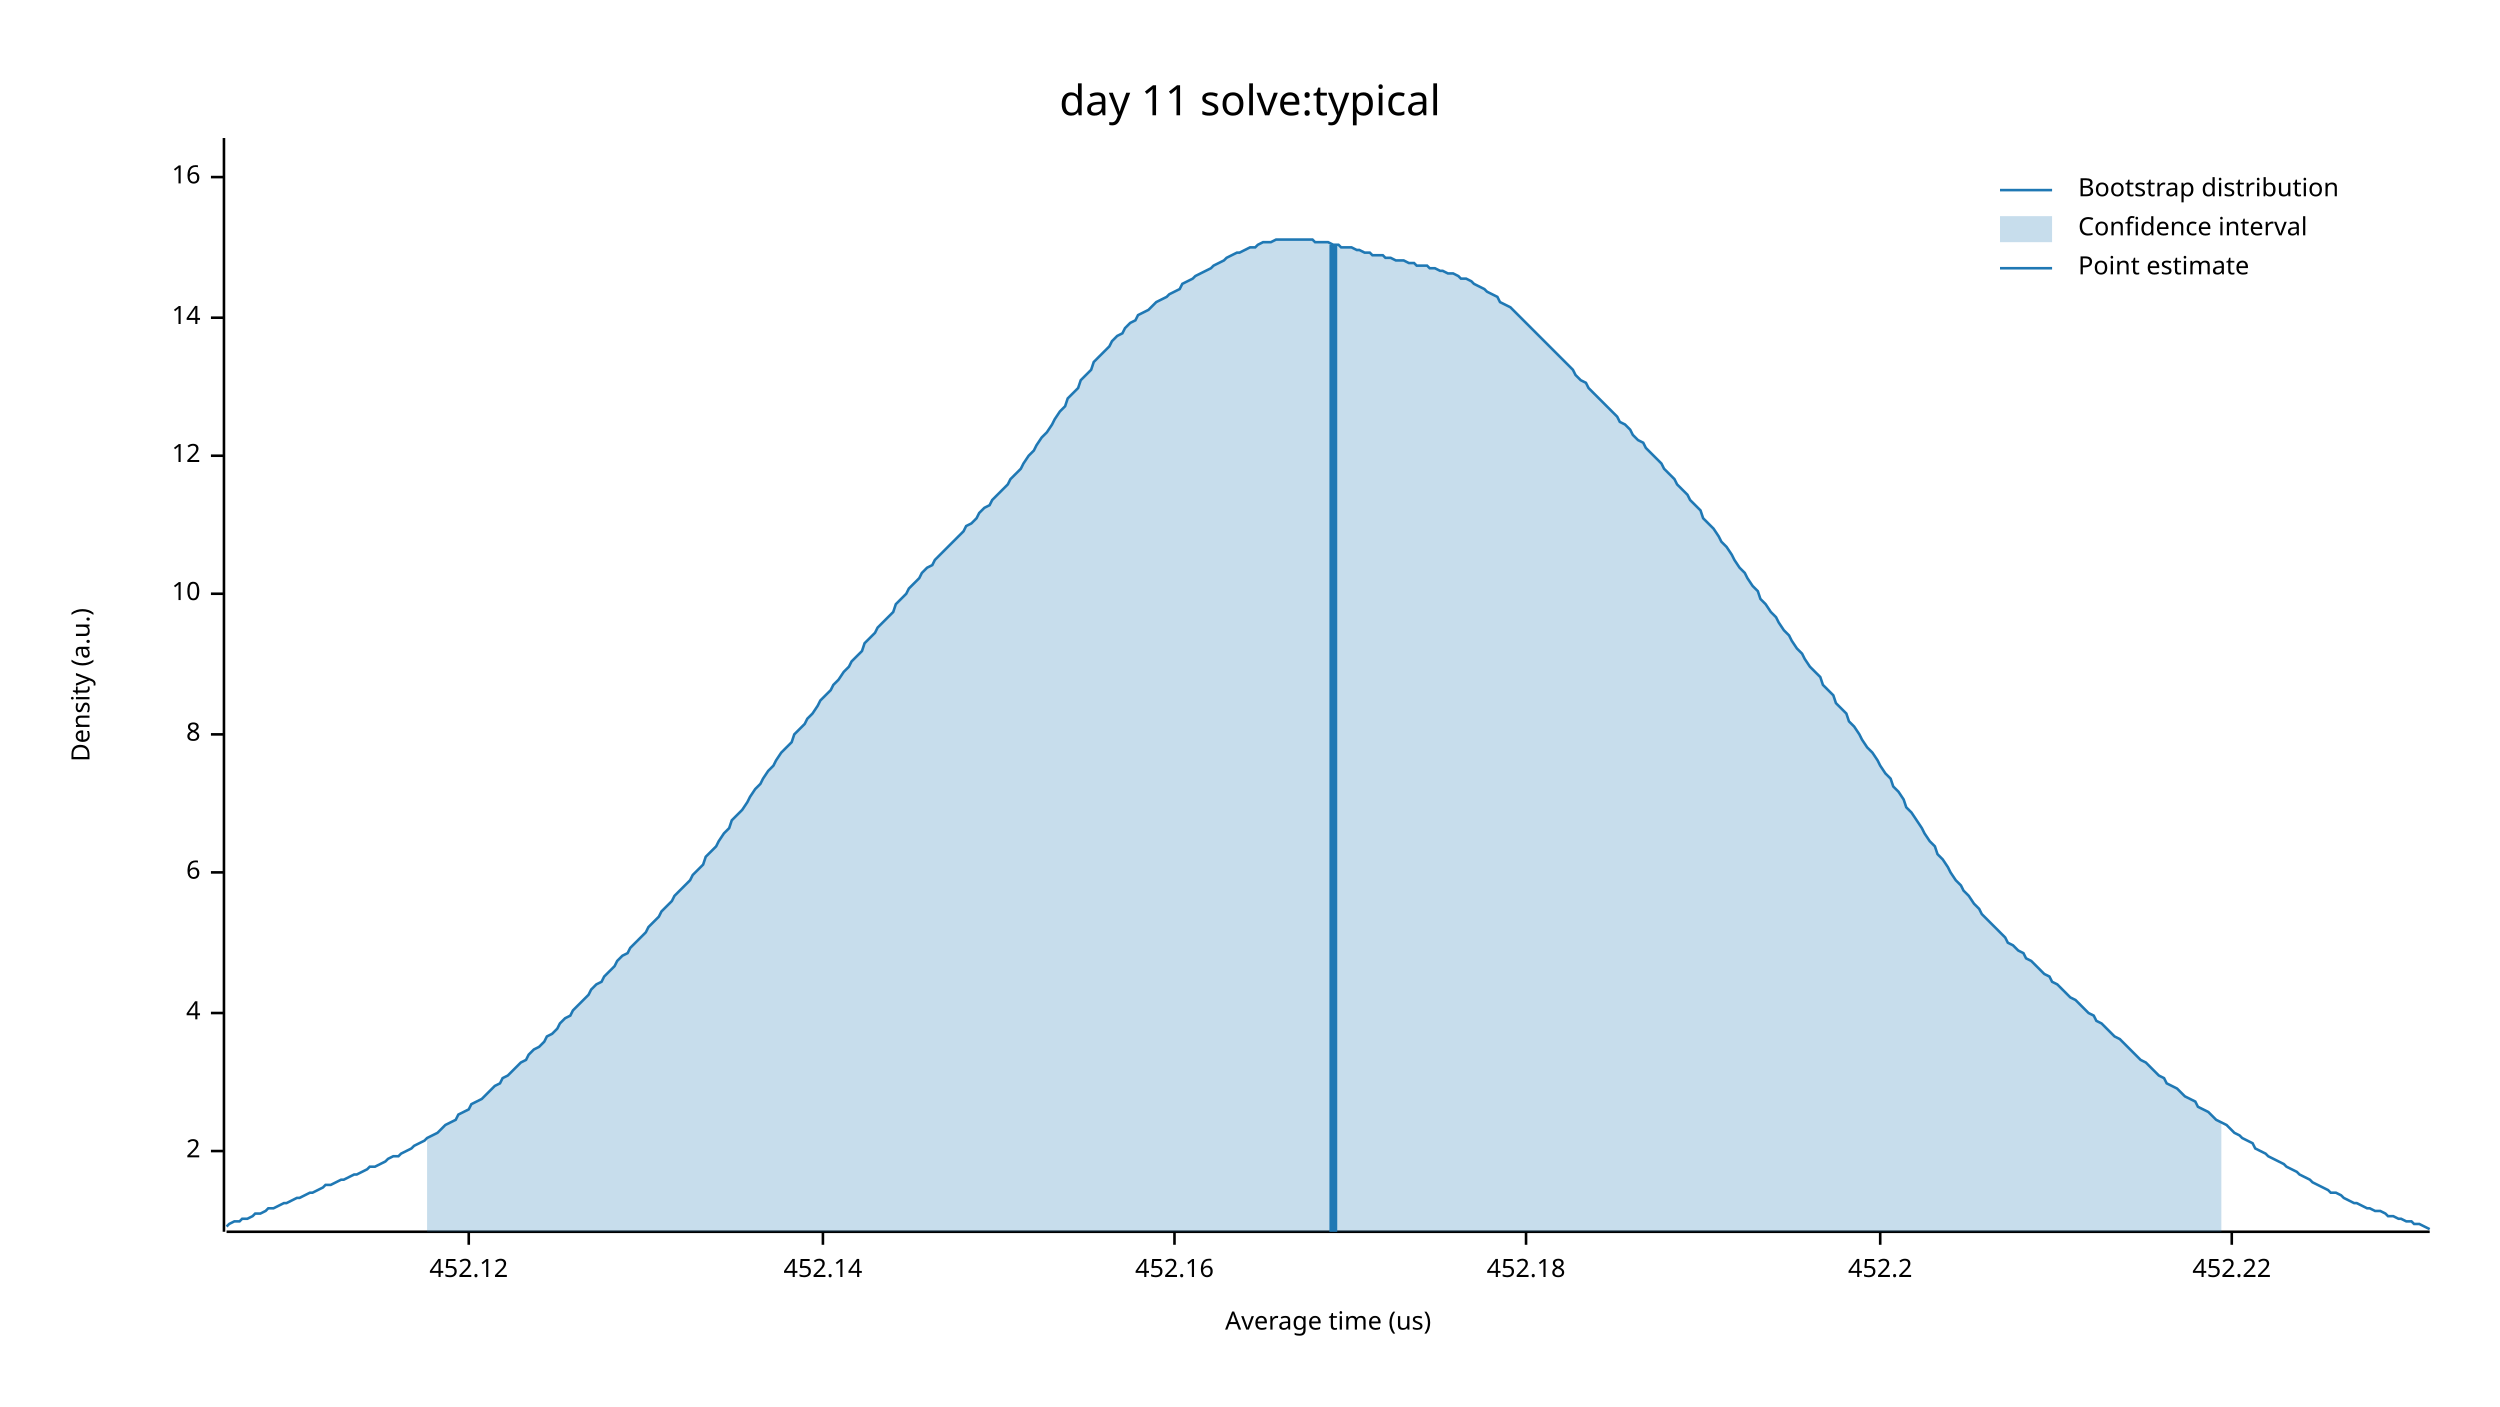
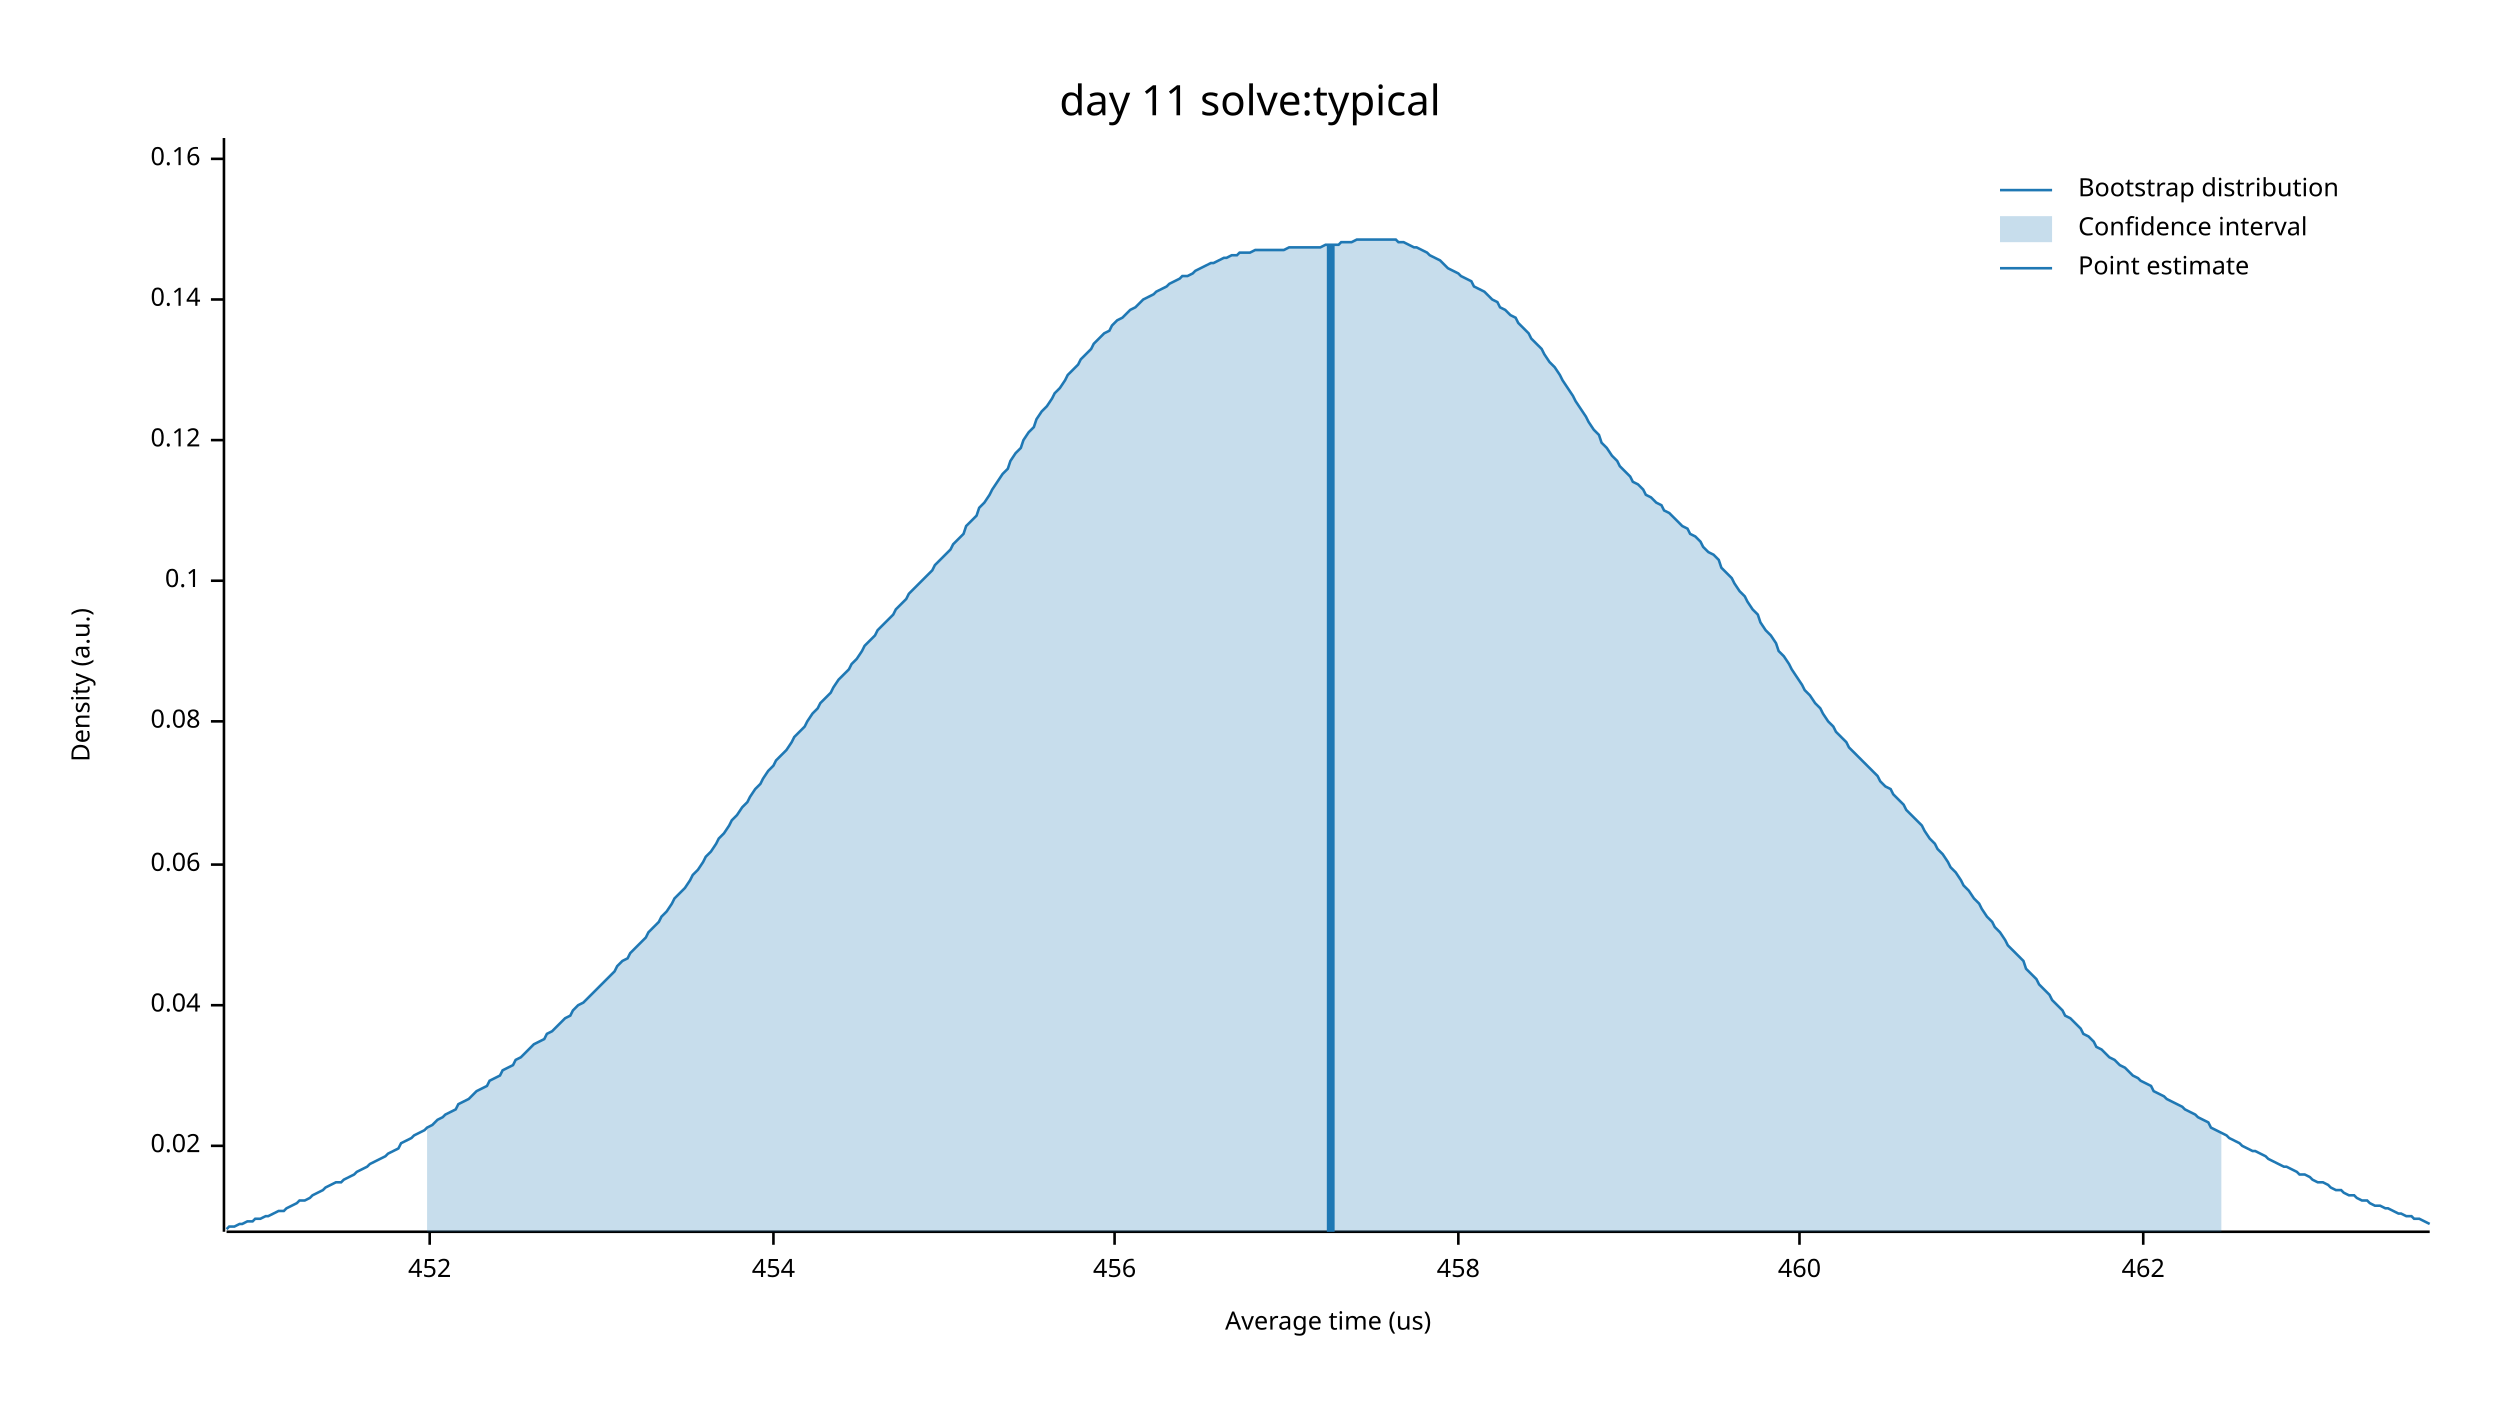
<svg xmlns="http://www.w3.org/2000/svg" width="960" height="540" viewBox="0 0 960 540">
  <text x="480" y="32" dy="0.76em" text-anchor="middle" font-family="sans-serif" font-size="16.129" opacity="1" fill="#000000">
day 11 solve:typical
</text>
  <text x="27" y="263" dy="0.76em" text-anchor="middle" font-family="sans-serif" font-size="9.677" opacity="1" fill="#000000" transform="rotate(270, 27, 263)">
Density (a.u.)
</text>
  <text x="510" y="513" dy="-0.5ex" text-anchor="middle" font-family="sans-serif" font-size="9.677" opacity="1" fill="#000000">
Average time (us)
</text>
  <polyline fill="none" opacity="1" stroke="#000000" stroke-width="1" points="86,53 86,473 " />
-   <text x="77" y="442" dy="0.5ex" text-anchor="end" font-family="sans-serif" font-size="9.677" opacity="1" fill="#000000">
- 2
+   <text x="77" y="440" dy="0.5ex" text-anchor="end" font-family="sans-serif" font-size="9.677" opacity="1" fill="#000000">
+ 0.02
</text>
-   <polyline fill="none" opacity="1" stroke="#000000" stroke-width="1" points="81,442 86,442 " />
-   <text x="77" y="389" dy="0.5ex" text-anchor="end" font-family="sans-serif" font-size="9.677" opacity="1" fill="#000000">
- 4
+   <polyline fill="none" opacity="1" stroke="#000000" stroke-width="1" points="81,440 86,440 " />
+   <text x="77" y="386" dy="0.5ex" text-anchor="end" font-family="sans-serif" font-size="9.677" opacity="1" fill="#000000">
+ 0.04
</text>
-   <polyline fill="none" opacity="1" stroke="#000000" stroke-width="1" points="81,389 86,389 " />
-   <text x="77" y="335" dy="0.5ex" text-anchor="end" font-family="sans-serif" font-size="9.677" opacity="1" fill="#000000">
- 6
+   <polyline fill="none" opacity="1" stroke="#000000" stroke-width="1" points="81,386 86,386 " />
+   <text x="77" y="332" dy="0.5ex" text-anchor="end" font-family="sans-serif" font-size="9.677" opacity="1" fill="#000000">
+ 0.06
</text>
-   <polyline fill="none" opacity="1" stroke="#000000" stroke-width="1" points="81,335 86,335 " />
-   <text x="77" y="282" dy="0.5ex" text-anchor="end" font-family="sans-serif" font-size="9.677" opacity="1" fill="#000000">
- 8
+   <polyline fill="none" opacity="1" stroke="#000000" stroke-width="1" points="81,332 86,332 " />
+   <text x="77" y="277" dy="0.5ex" text-anchor="end" font-family="sans-serif" font-size="9.677" opacity="1" fill="#000000">
+ 0.08
</text>
-   <polyline fill="none" opacity="1" stroke="#000000" stroke-width="1" points="81,282 86,282 " />
-   <text x="77" y="228" dy="0.5ex" text-anchor="end" font-family="sans-serif" font-size="9.677" opacity="1" fill="#000000">
- 10
+   <polyline fill="none" opacity="1" stroke="#000000" stroke-width="1" points="81,277 86,277 " />
+   <text x="77" y="223" dy="0.5ex" text-anchor="end" font-family="sans-serif" font-size="9.677" opacity="1" fill="#000000">
+ 0.1
</text>
-   <polyline fill="none" opacity="1" stroke="#000000" stroke-width="1" points="81,228 86,228 " />
-   <text x="77" y="175" dy="0.5ex" text-anchor="end" font-family="sans-serif" font-size="9.677" opacity="1" fill="#000000">
- 12
+   <polyline fill="none" opacity="1" stroke="#000000" stroke-width="1" points="81,223 86,223 " />
+   <text x="77" y="169" dy="0.5ex" text-anchor="end" font-family="sans-serif" font-size="9.677" opacity="1" fill="#000000">
+ 0.12
</text>
-   <polyline fill="none" opacity="1" stroke="#000000" stroke-width="1" points="81,175 86,175 " />
-   <text x="77" y="122" dy="0.5ex" text-anchor="end" font-family="sans-serif" font-size="9.677" opacity="1" fill="#000000">
- 14
+   <polyline fill="none" opacity="1" stroke="#000000" stroke-width="1" points="81,169 86,169 " />
+   <text x="77" y="115" dy="0.5ex" text-anchor="end" font-family="sans-serif" font-size="9.677" opacity="1" fill="#000000">
+ 0.14
</text>
-   <polyline fill="none" opacity="1" stroke="#000000" stroke-width="1" points="81,122 86,122 " />
-   <text x="77" y="68" dy="0.5ex" text-anchor="end" font-family="sans-serif" font-size="9.677" opacity="1" fill="#000000">
- 16
+   <polyline fill="none" opacity="1" stroke="#000000" stroke-width="1" points="81,115 86,115 " />
+   <text x="77" y="61" dy="0.5ex" text-anchor="end" font-family="sans-serif" font-size="9.677" opacity="1" fill="#000000">
+ 0.16
</text>
-   <polyline fill="none" opacity="1" stroke="#000000" stroke-width="1" points="81,68 86,68 " />
+   <polyline fill="none" opacity="1" stroke="#000000" stroke-width="1" points="81,61 86,61 " />
  <polyline fill="none" opacity="1" stroke="#000000" stroke-width="1" points="87,473 933,473 " />
-   <text x="180" y="483" dy="0.76em" text-anchor="middle" font-family="sans-serif" font-size="9.677" opacity="1" fill="#000000">
- 452.12
+   <text x="165" y="483" dy="0.76em" text-anchor="middle" font-family="sans-serif" font-size="9.677" opacity="1" fill="#000000">
+ 452
</text>
-   <polyline fill="none" opacity="1" stroke="#000000" stroke-width="1" points="180,473 180,478 " />
-   <text x="316" y="483" dy="0.76em" text-anchor="middle" font-family="sans-serif" font-size="9.677" opacity="1" fill="#000000">
- 452.14
+   <polyline fill="none" opacity="1" stroke="#000000" stroke-width="1" points="165,473 165,478 " />
+   <text x="297" y="483" dy="0.76em" text-anchor="middle" font-family="sans-serif" font-size="9.677" opacity="1" fill="#000000">
+ 454
</text>
-   <polyline fill="none" opacity="1" stroke="#000000" stroke-width="1" points="316,473 316,478 " />
-   <text x="451" y="483" dy="0.76em" text-anchor="middle" font-family="sans-serif" font-size="9.677" opacity="1" fill="#000000">
- 452.16
+   <polyline fill="none" opacity="1" stroke="#000000" stroke-width="1" points="297,473 297,478 " />
+   <text x="428" y="483" dy="0.76em" text-anchor="middle" font-family="sans-serif" font-size="9.677" opacity="1" fill="#000000">
+ 456
</text>
-   <polyline fill="none" opacity="1" stroke="#000000" stroke-width="1" points="451,473 451,478 " />
-   <text x="586" y="483" dy="0.76em" text-anchor="middle" font-family="sans-serif" font-size="9.677" opacity="1" fill="#000000">
- 452.18
+   <polyline fill="none" opacity="1" stroke="#000000" stroke-width="1" points="428,473 428,478 " />
+   <text x="560" y="483" dy="0.76em" text-anchor="middle" font-family="sans-serif" font-size="9.677" opacity="1" fill="#000000">
+ 458
</text>
-   <polyline fill="none" opacity="1" stroke="#000000" stroke-width="1" points="586,473 586,478 " />
-   <text x="722" y="483" dy="0.76em" text-anchor="middle" font-family="sans-serif" font-size="9.677" opacity="1" fill="#000000">
- 452.2
+   <polyline fill="none" opacity="1" stroke="#000000" stroke-width="1" points="560,473 560,478 " />
+   <text x="691" y="483" dy="0.76em" text-anchor="middle" font-family="sans-serif" font-size="9.677" opacity="1" fill="#000000">
+ 460
</text>
-   <polyline fill="none" opacity="1" stroke="#000000" stroke-width="1" points="722,473 722,478 " />
-   <text x="857" y="483" dy="0.76em" text-anchor="middle" font-family="sans-serif" font-size="9.677" opacity="1" fill="#000000">
- 452.22
+   <polyline fill="none" opacity="1" stroke="#000000" stroke-width="1" points="691,473 691,478 " />
+   <text x="823" y="483" dy="0.76em" text-anchor="middle" font-family="sans-serif" font-size="9.677" opacity="1" fill="#000000">
+ 462
</text>
-   <polyline fill="none" opacity="1" stroke="#000000" stroke-width="1" points="857,473 857,478 " />
-   <polyline fill="none" opacity="1" stroke="#1F78B4" stroke-width="1" points="87,471 88,470 90,469 92,469 93,468 95,468 97,467 98,466 100,466 102,465 103,464 105,464 107,463 109,462 110,462 112,461 114,460 115,460 117,459 119,458 120,458 122,457 124,456 125,455 127,455 129,454 131,453 132,453 134,452 136,451 137,451 139,450 141,449 142,448 144,448 146,447 148,446 149,445 151,444 153,444 154,443 156,442 158,441 159,440 161,439 163,438 164,437 166,436 168,435 170,433 171,432 173,431 175,430 176,428 178,427 180,426 181,424 183,423 185,422 187,420 188,419 190,417 192,416 193,414 195,413 197,411 198,410 200,408 202,407 203,405 205,403 207,402 209,400 210,398 212,397 214,395 215,393 217,391 219,390 220,388 222,386 224,384 226,382 227,380 229,378 231,377 232,375 234,373 236,371 237,369 239,367 241,366 242,364 244,362 246,360 248,358 249,356 251,354 253,352 254,350 256,348 258,346 259,344 261,342 263,340 265,338 266,336 268,334 270,332 271,329 273,327 275,325 276,323 278,320 280,318 281,315 283,313 285,311 287,308 288,306 290,303 292,301 293,299 295,296 297,294 298,292 300,289 302,287 304,285 305,282 307,280 309,278 310,276 312,274 314,271 315,269 317,267 319,265 320,263 322,261 324,258 326,256 327,254 329,252 331,250 332,247 334,245 336,243 337,241 339,239 341,237 343,235 344,232 346,230 348,228 349,226 351,224 353,222 354,220 356,218 358,217 359,215 361,213 363,211 365,209 366,208 368,206 370,204 371,202 373,201 375,199 376,197 378,195 380,194 381,192 383,190 385,188 387,186 388,184 390,182 392,180 393,178 395,175 397,173 398,171 400,168 402,166 404,163 405,161 407,158 409,156 410,153 412,151 414,149 415,146 417,144 419,142 420,139 422,137 424,135 426,133 427,131 429,129 431,128 432,126 434,124 436,123 437,121 439,120 441,119 443,117 444,116 446,115 448,114 449,113 451,112 453,111 454,109 456,108 458,107 459,106 461,105 463,104 465,103 466,102 468,101 470,100 471,99 473,98 475,97 476,97 478,96 480,95 482,95 483,94 485,93 487,93 488,93 490,92 492,92 493,92 495,92 497,92 498,92 500,92 502,92 504,92 505,93 507,93 509,93 510,93 512,94 514,94 515,95 517,95 519,95 521,96 522,96 524,97 526,97 527,98 529,98 531,98 532,99 534,99 536,100 537,100 539,100 541,101 543,101 544,102 546,102 548,102 549,103 551,103 553,104 554,104 556,105 558,105 560,106 561,107 563,107 565,108 566,109 568,110 570,111 571,112 573,113 575,114 576,116 578,117 580,118 582,120 583,121 585,123 587,125 588,126 590,128 592,130 593,131 595,133 597,135 599,137 600,138 602,140 604,142 605,144 607,146 609,147 610,149 612,151 614,153 615,154 617,156 619,158 621,160 622,162 624,163 626,165 627,167 629,169 631,170 632,172 634,174 636,176 638,178 639,180 641,182 643,184 644,186 646,188 648,190 649,192 651,194 653,196 654,199 656,201 658,203 660,206 661,208 663,210 665,213 666,215 668,218 670,220 671,222 673,225 675,227 676,230 678,232 680,235 682,237 683,239 685,242 687,244 688,246 690,249 692,251 693,253 695,256 697,258 699,260 700,263 702,265 704,267 705,270 707,272 709,274 710,277 712,279 714,282 715,284 717,287 719,289 721,292 722,294 724,297 726,299 727,302 729,304 731,307 732,310 734,312 736,315 738,318 739,320 741,323 743,325 744,328 746,330 748,333 749,335 751,338 753,340 754,342 756,344 758,347 760,349 761,351 763,353 765,355 766,356 768,358 770,360 771,362 773,363 775,365 777,366 778,368 780,369 782,371 783,372 785,374 787,375 788,377 790,378 792,380 793,381 795,383 797,384 799,386 800,387 802,389 804,390 805,392 807,393 809,395 810,396 812,398 814,399 816,401 817,402 819,404 821,406 822,407 824,408 826,410 827,411 829,413 831,414 832,416 834,417 836,418 838,420 839,421 841,422 843,423 844,425 846,426 848,427 849,428 851,430 853,431 855,432 856,433 858,435 860,436 861,437 863,438 865,439 866,441 868,442 870,443 871,444 873,445 875,446 877,447 878,448 880,449 882,450 883,451 885,452 887,453 888,454 890,455 892,456 894,457 895,458 897,458 899,459 900,460 902,461 904,462 905,462 907,463 909,464 910,464 912,465 914,465 916,466 917,467 919,467 921,468 922,468 924,469 926,469 927,470 929,470 931,471 933,472 " />
-   <polygon opacity="0.25" fill="#1F78B4" points="164,437 166,436 168,435 170,433 171,432 173,431 175,430 176,428 178,427 180,426 181,424 183,423 185,422 187,420 188,419 190,417 192,416 193,414 195,413 197,411 198,410 200,408 202,407 203,405 205,403 207,402 209,400 210,398 212,397 214,395 215,393 217,391 219,390 220,388 222,386 224,384 226,382 227,380 229,378 231,377 232,375 234,373 236,371 237,369 239,367 241,366 242,364 244,362 246,360 248,358 249,356 251,354 253,352 254,350 256,348 258,346 259,344 261,342 263,340 265,338 266,336 268,334 270,332 271,329 273,327 275,325 276,323 278,320 280,318 281,315 283,313 285,311 287,308 288,306 290,303 292,301 293,299 295,296 297,294 298,292 300,289 302,287 304,285 305,282 307,280 309,278 310,276 312,274 314,271 315,269 317,267 319,265 320,263 322,261 324,258 326,256 327,254 329,252 331,250 332,247 334,245 336,243 337,241 339,239 341,237 343,235 344,232 346,230 348,228 349,226 351,224 353,222 354,220 356,218 358,217 359,215 361,213 363,211 365,209 366,208 368,206 370,204 371,202 373,201 375,199 376,197 378,195 380,194 381,192 383,190 385,188 387,186 388,184 390,182 392,180 393,178 395,175 397,173 398,171 400,168 402,166 404,163 405,161 407,158 409,156 410,153 412,151 414,149 415,146 417,144 419,142 420,139 422,137 424,135 426,133 427,131 429,129 431,128 432,126 434,124 436,123 437,121 439,120 441,119 443,117 444,116 446,115 448,114 449,113 451,112 453,111 454,109 456,108 458,107 459,106 461,105 463,104 465,103 466,102 468,101 470,100 471,99 473,98 475,97 476,97 478,96 480,95 482,95 483,94 485,93 487,93 488,93 490,92 492,92 493,92 495,92 497,92 498,92 500,92 502,92 504,92 505,93 507,93 509,93 510,93 512,94 514,94 515,95 517,95 519,95 521,96 522,96 524,97 526,97 527,98 529,98 531,98 532,99 534,99 536,100 537,100 539,100 541,101 543,101 544,102 546,102 548,102 549,103 551,103 553,104 554,104 556,105 558,105 560,106 561,107 563,107 565,108 566,109 568,110 570,111 571,112 573,113 575,114 576,116 578,117 580,118 582,120 583,121 585,123 587,125 588,126 590,128 592,130 593,131 595,133 597,135 599,137 600,138 602,140 604,142 605,144 607,146 609,147 610,149 612,151 614,153 615,154 617,156 619,158 621,160 622,162 624,163 626,165 627,167 629,169 631,170 632,172 634,174 636,176 638,178 639,180 641,182 643,184 644,186 646,188 648,190 649,192 651,194 653,196 654,199 656,201 658,203 660,206 661,208 663,210 665,213 666,215 668,218 670,220 671,222 673,225 675,227 676,230 678,232 680,235 682,237 683,239 685,242 687,244 688,246 690,249 692,251 693,253 695,256 697,258 699,260 700,263 702,265 704,267 705,270 707,272 709,274 710,277 712,279 714,282 715,284 717,287 719,289 721,292 722,294 724,297 726,299 727,302 729,304 731,307 732,310 734,312 736,315 738,318 739,320 741,323 743,325 744,328 746,330 748,333 749,335 751,338 753,340 754,342 756,344 758,347 760,349 761,351 763,353 765,355 766,356 768,358 770,360 771,362 773,363 775,365 777,366 778,368 780,369 782,371 783,372 785,374 787,375 788,377 790,378 792,380 793,381 795,383 797,384 799,386 800,387 802,389 804,390 805,392 807,393 809,395 810,396 812,398 814,399 816,401 817,402 819,404 821,406 822,407 824,408 826,410 827,411 829,413 831,414 832,416 834,417 836,418 838,420 839,421 841,422 843,423 844,425 846,426 848,427 849,428 851,430 853,431 853,473 164,473 " />
-   <polyline fill="none" opacity="1" stroke="#1F78B4" stroke-width="3" points="512,473 512,94 " />
+   <polyline fill="none" opacity="1" stroke="#000000" stroke-width="1" points="823,473 823,478 " />
+   <polyline fill="none" opacity="1" stroke="#1F78B4" stroke-width="1" points="87,472 88,471 90,471 92,470 93,470 95,469 97,469 98,468 100,468 102,467 103,467 105,466 107,465 109,465 110,464 112,463 114,462 115,461 117,461 119,460 120,459 122,458 124,457 125,456 127,455 129,454 131,454 132,453 134,452 136,451 137,450 139,449 141,448 142,447 144,446 146,445 148,444 149,443 151,442 153,441 154,439 156,438 158,437 159,436 161,435 163,434 164,433 166,432 168,430 170,429 171,428 173,427 175,426 176,424 178,423 180,422 181,421 183,419 185,418 187,417 188,415 190,414 192,413 193,411 195,410 197,409 198,407 200,406 202,404 203,403 205,401 207,400 209,399 210,397 212,396 214,394 215,393 217,391 219,390 220,388 222,386 224,385 226,383 227,382 229,380 231,378 232,377 234,375 236,373 237,371 239,369 241,368 242,366 244,364 246,362 248,360 249,358 251,356 253,354 254,352 256,350 258,347 259,345 261,343 263,341 265,338 266,336 268,334 270,331 271,329 273,327 275,324 276,322 278,320 280,317 281,315 283,313 285,310 287,308 288,306 290,303 292,301 293,299 295,296 297,294 298,292 300,290 302,288 304,285 305,283 307,281 309,279 310,277 312,274 314,272 315,270 317,268 319,266 320,264 322,261 324,259 326,257 327,255 329,253 331,250 332,248 334,246 336,244 337,242 339,240 341,238 343,236 344,234 346,232 348,230 349,228 351,226 353,224 354,223 356,221 358,219 359,217 361,215 363,213 365,211 366,209 368,207 370,205 371,202 373,200 375,198 376,195 378,193 380,190 381,188 383,185 385,182 387,180 388,177 390,174 392,172 393,169 395,166 397,164 398,161 400,158 402,156 404,153 405,151 407,149 409,146 410,144 412,142 414,140 415,138 417,136 419,134 420,132 422,130 424,128 426,127 427,125 429,123 431,122 432,121 434,119 436,118 437,117 439,115 441,114 443,113 444,112 446,111 448,110 449,109 451,108 453,107 454,106 456,106 458,105 459,104 461,103 463,102 465,101 466,101 468,100 470,99 471,99 473,98 475,98 476,97 478,97 480,97 482,96 483,96 485,96 487,96 488,96 490,96 492,96 493,96 495,95 497,95 498,95 500,95 502,95 504,95 505,95 507,95 509,94 510,94 512,94 514,94 515,93 517,93 519,93 521,92 522,92 524,92 526,92 527,92 529,92 531,92 532,92 534,92 536,92 537,93 539,93 541,94 543,95 544,95 546,96 548,97 549,98 551,99 553,100 554,101 556,103 558,104 560,105 561,106 563,107 565,108 566,110 568,111 570,112 571,113 573,115 575,116 576,118 578,119 580,121 582,122 583,124 585,126 587,128 588,130 590,132 592,134 593,136 595,139 597,141 599,144 600,146 602,149 604,152 605,154 607,157 609,160 610,162 612,165 614,167 615,170 617,172 619,175 621,177 622,179 624,181 626,183 627,185 629,186 631,188 632,190 634,191 636,193 638,194 639,196 641,197 643,199 644,200 646,202 648,203 649,205 651,206 653,208 654,210 656,212 658,213 660,215 661,218 663,220 665,222 666,224 668,227 670,229 671,231 673,234 675,236 676,239 678,242 680,244 682,247 683,250 685,252 687,255 688,257 690,260 692,263 693,265 695,267 697,270 699,272 700,274 702,277 704,279 705,281 707,283 709,285 710,287 712,289 714,291 715,292 717,294 719,296 721,298 722,300 724,302 726,303 727,305 729,307 731,309 732,311 734,313 736,315 738,317 739,319 741,322 743,324 744,326 746,328 748,331 749,333 751,335 753,338 754,340 756,342 758,345 760,347 761,349 763,352 765,354 766,356 768,358 770,361 771,363 773,365 775,367 777,369 778,372 780,374 782,376 783,378 785,380 787,382 788,384 790,386 792,388 793,390 795,391 797,393 799,395 800,397 802,398 804,400 805,402 807,403 809,405 810,406 812,407 814,409 816,410 817,411 819,413 821,414 822,415 824,416 826,417 827,419 829,420 831,421 832,422 834,423 836,424 838,425 839,426 841,427 843,428 844,429 846,430 848,431 849,433 851,434 853,435 855,436 856,437 858,438 860,439 861,440 863,441 865,442 866,442 868,443 870,444 871,445 873,446 875,447 877,448 878,448 880,449 882,450 883,451 885,451 887,452 888,453 890,454 892,454 894,455 895,456 897,457 899,457 900,458 902,459 904,459 905,460 907,461 909,461 910,462 912,463 914,463 916,464 917,464 919,465 921,466 922,466 924,467 926,467 927,468 929,468 931,469 933,470 " />
+   <polygon opacity="0.25" fill="#1F78B4" points="164,433 166,432 168,430 170,429 171,428 173,427 175,426 176,424 178,423 180,422 181,421 183,419 185,418 187,417 188,415 190,414 192,413 193,411 195,410 197,409 198,407 200,406 202,404 203,403 205,401 207,400 209,399 210,397 212,396 214,394 215,393 217,391 219,390 220,388 222,386 224,385 226,383 227,382 229,380 231,378 232,377 234,375 236,373 237,371 239,369 241,368 242,366 244,364 246,362 248,360 249,358 251,356 253,354 254,352 256,350 258,347 259,345 261,343 263,341 265,338 266,336 268,334 270,331 271,329 273,327 275,324 276,322 278,320 280,317 281,315 283,313 285,310 287,308 288,306 290,303 292,301 293,299 295,296 297,294 298,292 300,290 302,288 304,285 305,283 307,281 309,279 310,277 312,274 314,272 315,270 317,268 319,266 320,264 322,261 324,259 326,257 327,255 329,253 331,250 332,248 334,246 336,244 337,242 339,240 341,238 343,236 344,234 346,232 348,230 349,228 351,226 353,224 354,223 356,221 358,219 359,217 361,215 363,213 365,211 366,209 368,207 370,205 371,202 373,200 375,198 376,195 378,193 380,190 381,188 383,185 385,182 387,180 388,177 390,174 392,172 393,169 395,166 397,164 398,161 400,158 402,156 404,153 405,151 407,149 409,146 410,144 412,142 414,140 415,138 417,136 419,134 420,132 422,130 424,128 426,127 427,125 429,123 431,122 432,121 434,119 436,118 437,117 439,115 441,114 443,113 444,112 446,111 448,110 449,109 451,108 453,107 454,106 456,106 458,105 459,104 461,103 463,102 465,101 466,101 468,100 470,99 471,99 473,98 475,98 476,97 478,97 480,97 482,96 483,96 485,96 487,96 488,96 490,96 492,96 493,96 495,95 497,95 498,95 500,95 502,95 504,95 505,95 507,95 509,94 510,94 512,94 514,94 515,93 517,93 519,93 521,92 522,92 524,92 526,92 527,92 529,92 531,92 532,92 534,92 536,92 537,93 539,93 541,94 543,95 544,95 546,96 548,97 549,98 551,99 553,100 554,101 556,103 558,104 560,105 561,106 563,107 565,108 566,110 568,111 570,112 571,113 573,115 575,116 576,118 578,119 580,121 582,122 583,124 585,126 587,128 588,130 590,132 592,134 593,136 595,139 597,141 599,144 600,146 602,149 604,152 605,154 607,157 609,160 610,162 612,165 614,167 615,170 617,172 619,175 621,177 622,179 624,181 626,183 627,185 629,186 631,188 632,190 634,191 636,193 638,194 639,196 641,197 643,199 644,200 646,202 648,203 649,205 651,206 653,208 654,210 656,212 658,213 660,215 661,218 663,220 665,222 666,224 668,227 670,229 671,231 673,234 675,236 676,239 678,242 680,244 682,247 683,250 685,252 687,255 688,257 690,260 692,263 693,265 695,267 697,270 699,272 700,274 702,277 704,279 705,281 707,283 709,285 710,287 712,289 714,291 715,292 717,294 719,296 721,298 722,300 724,302 726,303 727,305 729,307 731,309 732,311 734,313 736,315 738,317 739,319 741,322 743,324 744,326 746,328 748,331 749,333 751,335 753,338 754,340 756,342 758,345 760,347 761,349 763,352 765,354 766,356 768,358 770,361 771,363 773,365 775,367 777,369 778,372 780,374 782,376 783,378 785,380 787,382 788,384 790,386 792,388 793,390 795,391 797,393 799,395 800,397 802,398 804,400 805,402 807,403 809,405 810,406 812,407 814,409 816,410 817,411 819,413 821,414 822,415 824,416 826,417 827,419 829,420 831,421 832,422 834,423 836,424 838,425 839,426 841,427 843,428 844,429 846,430 848,431 849,433 851,434 853,435 853,473 164,473 " />
+   <polyline fill="none" opacity="1" stroke="#1F78B4" stroke-width="3" points="511,473 511,94 " />
  <text x="798" y="68" dy="0.76em" text-anchor="start" font-family="sans-serif" font-size="9.677" opacity="1" fill="#000000">
Bootstrap distribution
</text>
  <text x="798" y="83" dy="0.76em" text-anchor="start" font-family="sans-serif" font-size="9.677" opacity="1" fill="#000000">
Confidence interval
</text>
  <text x="798" y="98" dy="0.76em" text-anchor="start" font-family="sans-serif" font-size="9.677" opacity="1" fill="#000000">
Point estimate
</text>
  <polyline fill="none" opacity="1" stroke="#1F78B4" stroke-width="1" points="768,73 788,73 " />
  <rect x="768" y="83" width="20" height="10" opacity="0.25" fill="#1F78B4" stroke="none" />
  <polyline fill="none" opacity="1" stroke="#1F78B4" stroke-width="1" points="768,103 788,103 " />
</svg>
